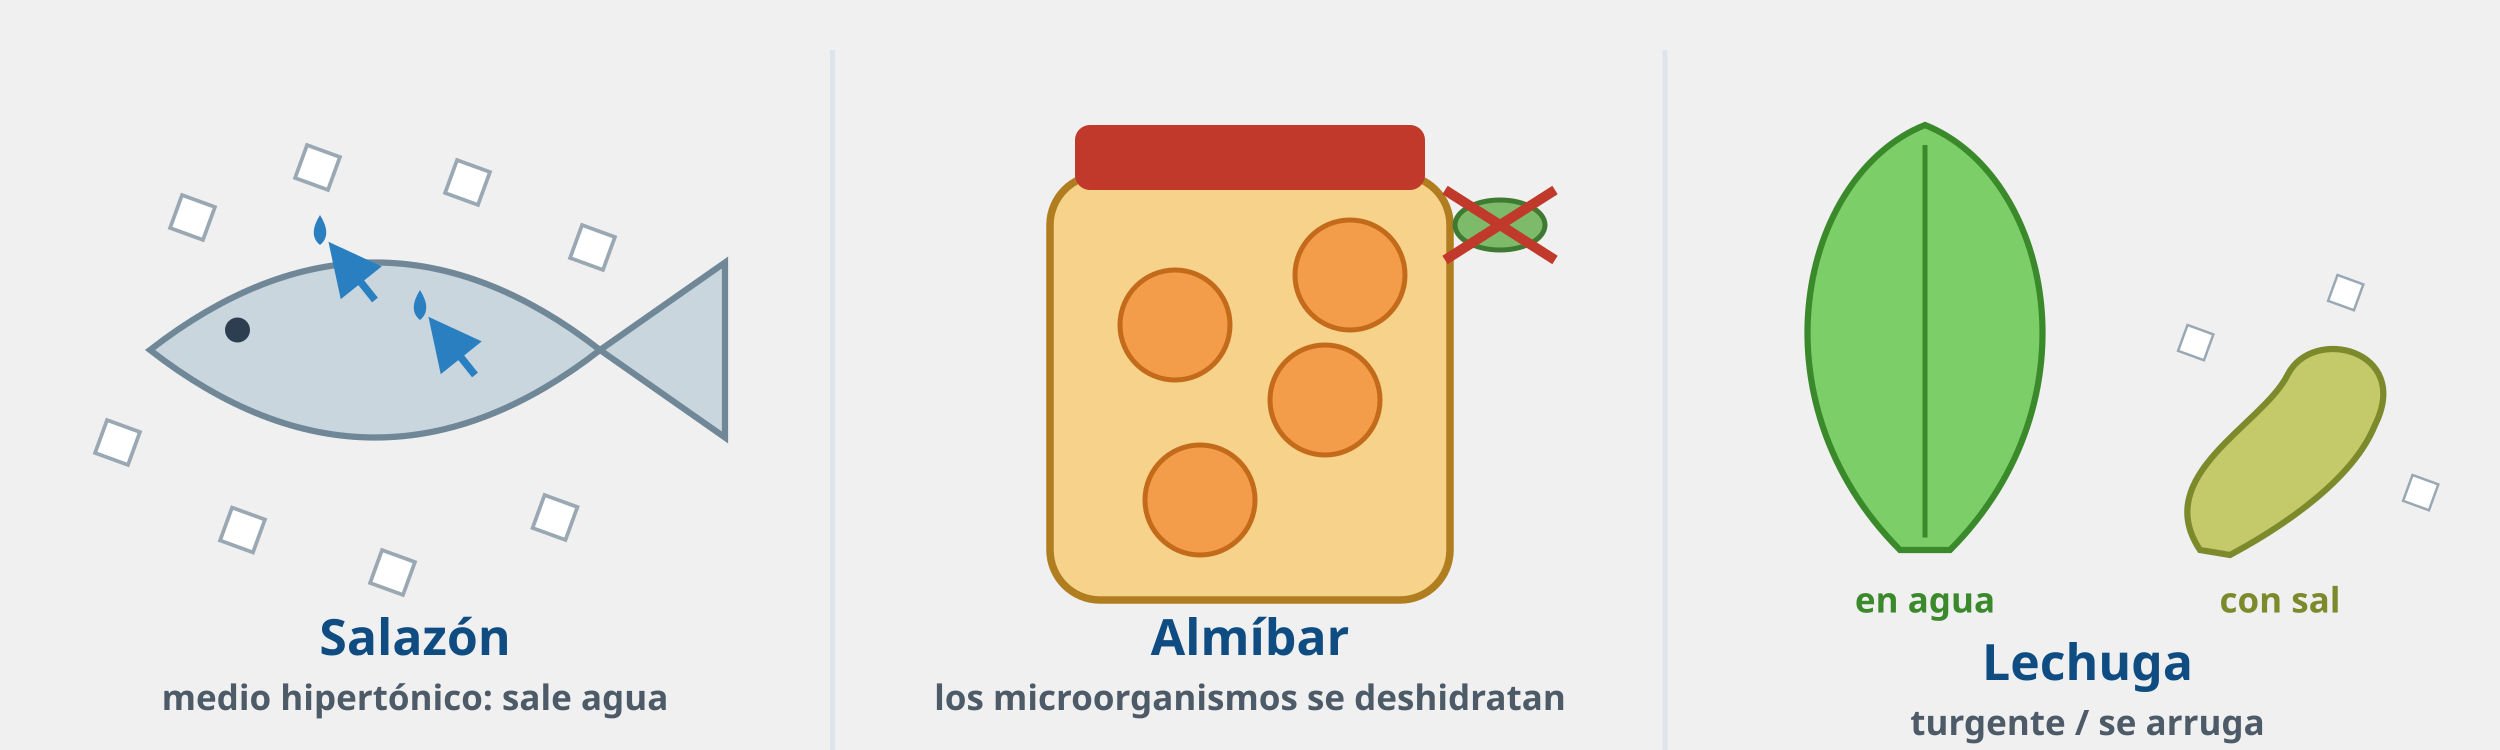
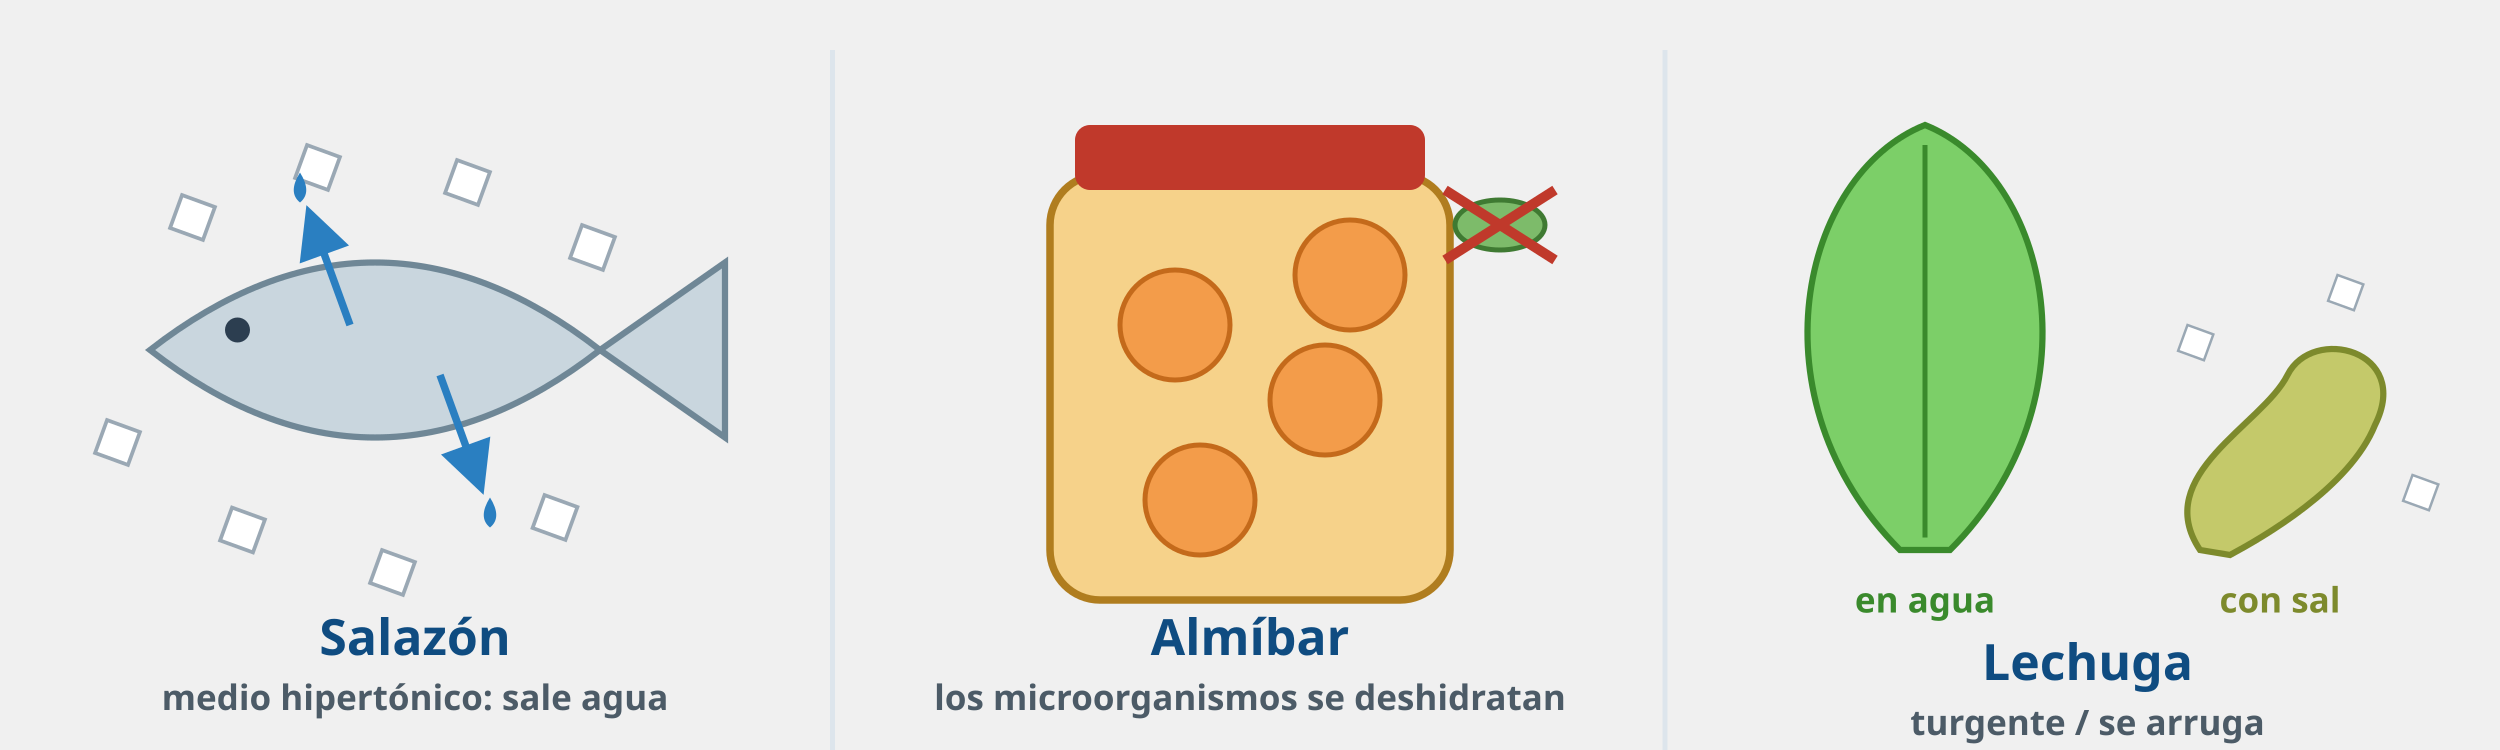
<svg xmlns="http://www.w3.org/2000/svg" viewBox="0 0 1000 300" role="img" font-family="Nunito, 'Segoe UI', system-ui, sans-serif">
  <defs>
    <marker id="fl" viewBox="0 0 10 10" refX="8" refY="5" markerWidth="7" markerHeight="7" orient="auto-start-reverse">
      <path d="M0,0 L10,5 L0,10 z" fill="#2a7fc1" />
    </marker>
    <marker id="fk" viewBox="0 0 10 10" refX="8" refY="5" markerWidth="7" markerHeight="7" orient="auto-start-reverse">
      <path d="M0,0 L10,5 L0,10 z" fill="#22313f" />
    </marker>
    <radialGradient id="gO" cx="35%" cy="35%" r="70%">
      <stop offset="0" stop-color="#f08a7e" />
      <stop offset="1" stop-color="#c0392b" />
    </radialGradient>
    <radialGradient id="gH" cx="35%" cy="35%" r="70%">
      <stop offset="0" stop-color="#ffffff" />
      <stop offset="1" stop-color="#d5dde3" />
    </radialGradient>
  </defs>
  <line x1="333" y1="20" x2="333" y2="300" stroke="#dde5ec" stroke-width="2" />
  <line x1="666" y1="20" x2="666" y2="300" stroke="#dde5ec" stroke-width="2" />
  <path d="M60,140 Q150,70 240,140 Q150,210 60,140z" fill="#c9d6de" stroke="#6f8796" stroke-width="2.5" />
  <path d="M240,140 L290,105 L290,175z" fill="#c9d6de" stroke="#6f8796" stroke-width="2.5" />
  <circle cx="95" cy="132" r="5" fill="#2c3e50" />
  <rect x="70" y="80" width="14" height="14" fill="#fff" stroke="#9aa8b4" stroke-width="1.5" transform="rotate(20 77 87)" />
  <rect x="120" y="60" width="14" height="14" fill="#fff" stroke="#9aa8b4" stroke-width="1.5" transform="rotate(20 127 67)" />
  <rect x="180" y="66" width="14" height="14" fill="#fff" stroke="#9aa8b4" stroke-width="1.5" transform="rotate(20 187 73)" />
  <rect x="230" y="92" width="14" height="14" fill="#fff" stroke="#9aa8b4" stroke-width="1.5" transform="rotate(20 237 99)" />
  <rect x="90" y="205" width="14" height="14" fill="#fff" stroke="#9aa8b4" stroke-width="1.5" transform="rotate(20 97 212)" />
  <rect x="150" y="222" width="14" height="14" fill="#fff" stroke="#9aa8b4" stroke-width="1.5" transform="rotate(20 157 229)" />
  <rect x="215" y="200" width="14" height="14" fill="#fff" stroke="#9aa8b4" stroke-width="1.5" transform="rotate(20 222 207)" />
  <rect x="40" y="170" width="14" height="14" fill="#fff" stroke="#9aa8b4" stroke-width="1.5" transform="rotate(20 47 177)" />
-   <path d="M150,120 l-16,-20" stroke="#2a7fc1" stroke-width="3" marker-end="url(#fl)" />
-   <path d="M128,86 q-5,8 0,12 q5,-4 0,-12z" fill="#2a7fc1" />
-   <path d="M190,150 l-16,-20" stroke="#2a7fc1" stroke-width="3" marker-end="url(#fl)" />
-   <path d="M168,116 q-5,8 0,12 q5,-4 0,-12z" fill="#2a7fc1" />
+   <path d="M140,130 L124,86" stroke="#2a7fc1" stroke-width="3" marker-end="url(#fl)" />
+   <path d="M120.0,69.0 q-5,8 0,12 q5,-4 0,-12z" fill="#2a7fc1" />
+   <path d="M176,150 L192,194" stroke="#2a7fc1" stroke-width="3" marker-end="url(#fl)" />
+   <path d="M196.0,199.0 q-5,8 0,12 q5,-4 0,-12z" fill="#2a7fc1" />
  <text x="166.0" y="262.0" font-size="20" text-anchor="middle" font-weight="900" fill="#0f4c81">Salazón</text>
  <text x="166.0" y="284.0" font-size="14" text-anchor="middle" font-weight="700" fill="#4c5b67">medio hipertónico: sale agua</text>
  <rect x="420" y="70" width="160" height="170" rx="20" fill="#f6d28a" stroke="#b07d1f" stroke-width="3" />
  <rect x="430" y="50" width="140" height="26" rx="6" fill="#c0392b" />
  <circle cx="470" cy="130" r="22" fill="#f39c4a" stroke="#c46a1b" stroke-width="2" />
  <circle cx="530" cy="160" r="22" fill="#f39c4a" stroke="#c46a1b" stroke-width="2" />
  <circle cx="480" cy="200" r="22" fill="#f39c4a" stroke="#c46a1b" stroke-width="2" />
  <circle cx="540" cy="110" r="22" fill="#f39c4a" stroke="#c46a1b" stroke-width="2" />
  <g transform="translate(600,90)">
    <ellipse cx="0" cy="0" rx="18" ry="10" fill="#7dbb6a" stroke="#3f7a32" stroke-width="2" />
    <line x1="-22" y1="-14" x2="22" y2="14" stroke="#c0392b" stroke-width="4" />
    <line x1="-22" y1="14" x2="22" y2="-14" stroke="#c0392b" stroke-width="4" />
  </g>
  <text x="500.0" y="262.0" font-size="20" text-anchor="middle" font-weight="900" fill="#0f4c81">Almíbar</text>
  <text x="500.0" y="284.0" font-size="14" text-anchor="middle" font-weight="700" fill="#4c5b67">los microorganismos se deshidratan</text>
  <path d="M760,220 C700,160 720,70 770,50 C820,70 840,160 780,220z" fill="#7ccf68" stroke="#3a8a2c" stroke-width="2.5" />
  <path d="M770,215 Q770,130 770,58" stroke="#3a8a2c" stroke-width="2" fill="none" />
  <path d="M880,220 C860,190 905,170 915,150 C925,130 965,140 950,170 C940,195 905,215 892,222z" fill="#c4c96a" stroke="#7d8a2c" stroke-width="2.5" />
  <rect x="875" y="130" width="11" height="11" fill="#fff" stroke="#9aa8b4" transform="rotate(20 875 130)" />
  <rect x="935" y="110" width="11" height="11" fill="#fff" stroke="#9aa8b4" transform="rotate(20 935 110)" />
  <rect x="965" y="190" width="11" height="11" fill="#fff" stroke="#9aa8b4" transform="rotate(20 965 190)" />
  <text x="770.0" y="245.0" font-size="14" text-anchor="middle" font-weight="800" fill="#3a8a2c">en agua</text>
  <text x="912.0" y="245.0" font-size="14" text-anchor="middle" font-weight="800" fill="#7d8a2c">con sal</text>
  <text x="835.0" y="272.0" font-size="20" text-anchor="middle" font-weight="900" fill="#0f4c81">Lechuga</text>
  <text x="835.0" y="294.0" font-size="14" text-anchor="middle" font-weight="700" fill="#4c5b67">turgente / se arruga</text>
</svg>
